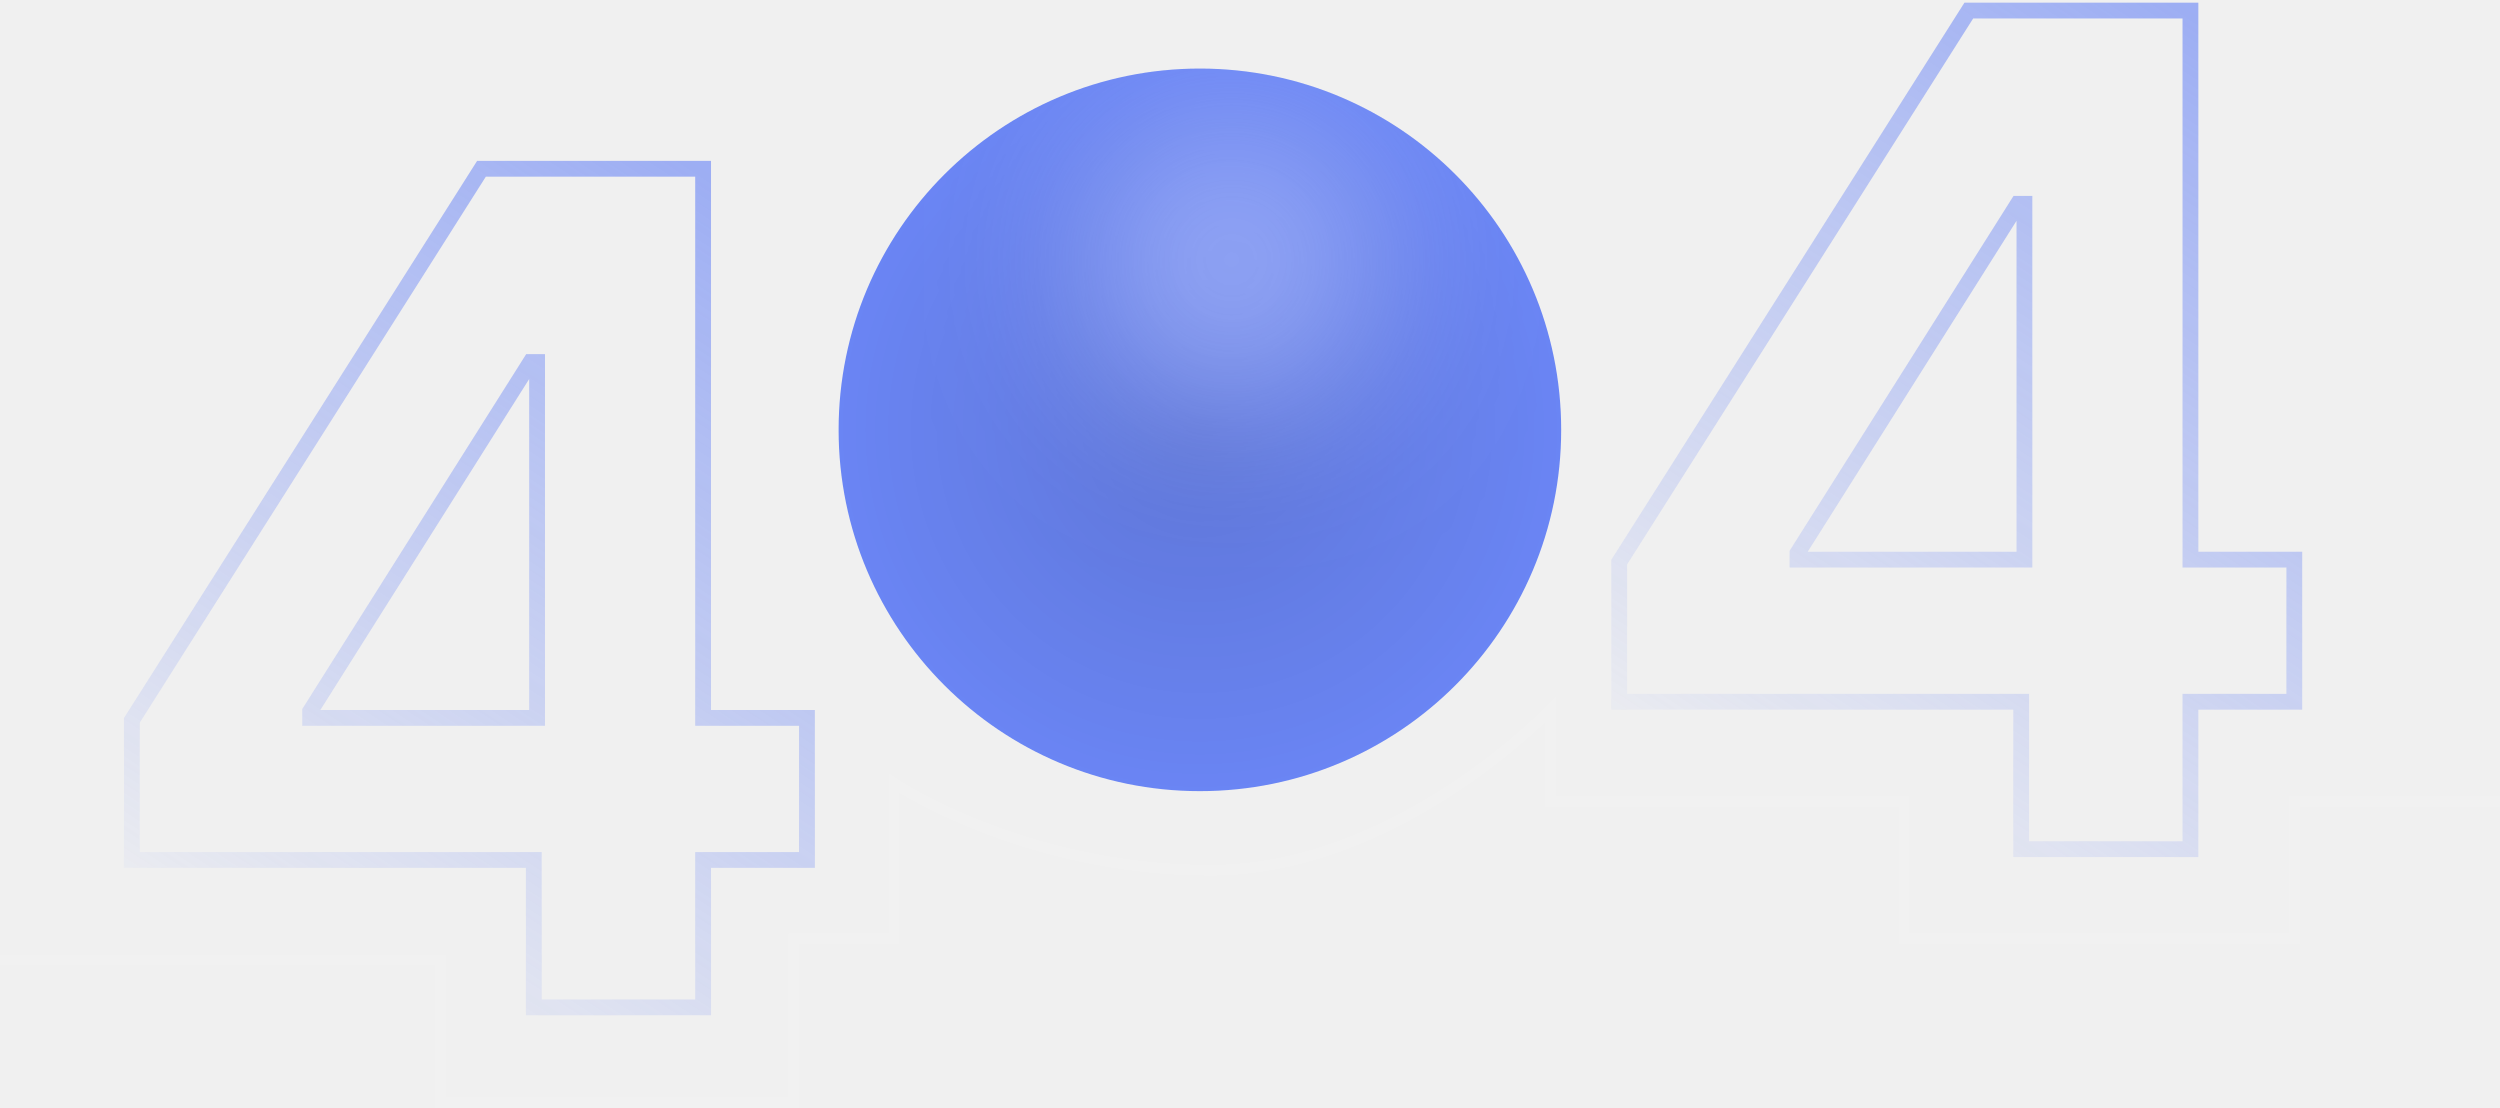
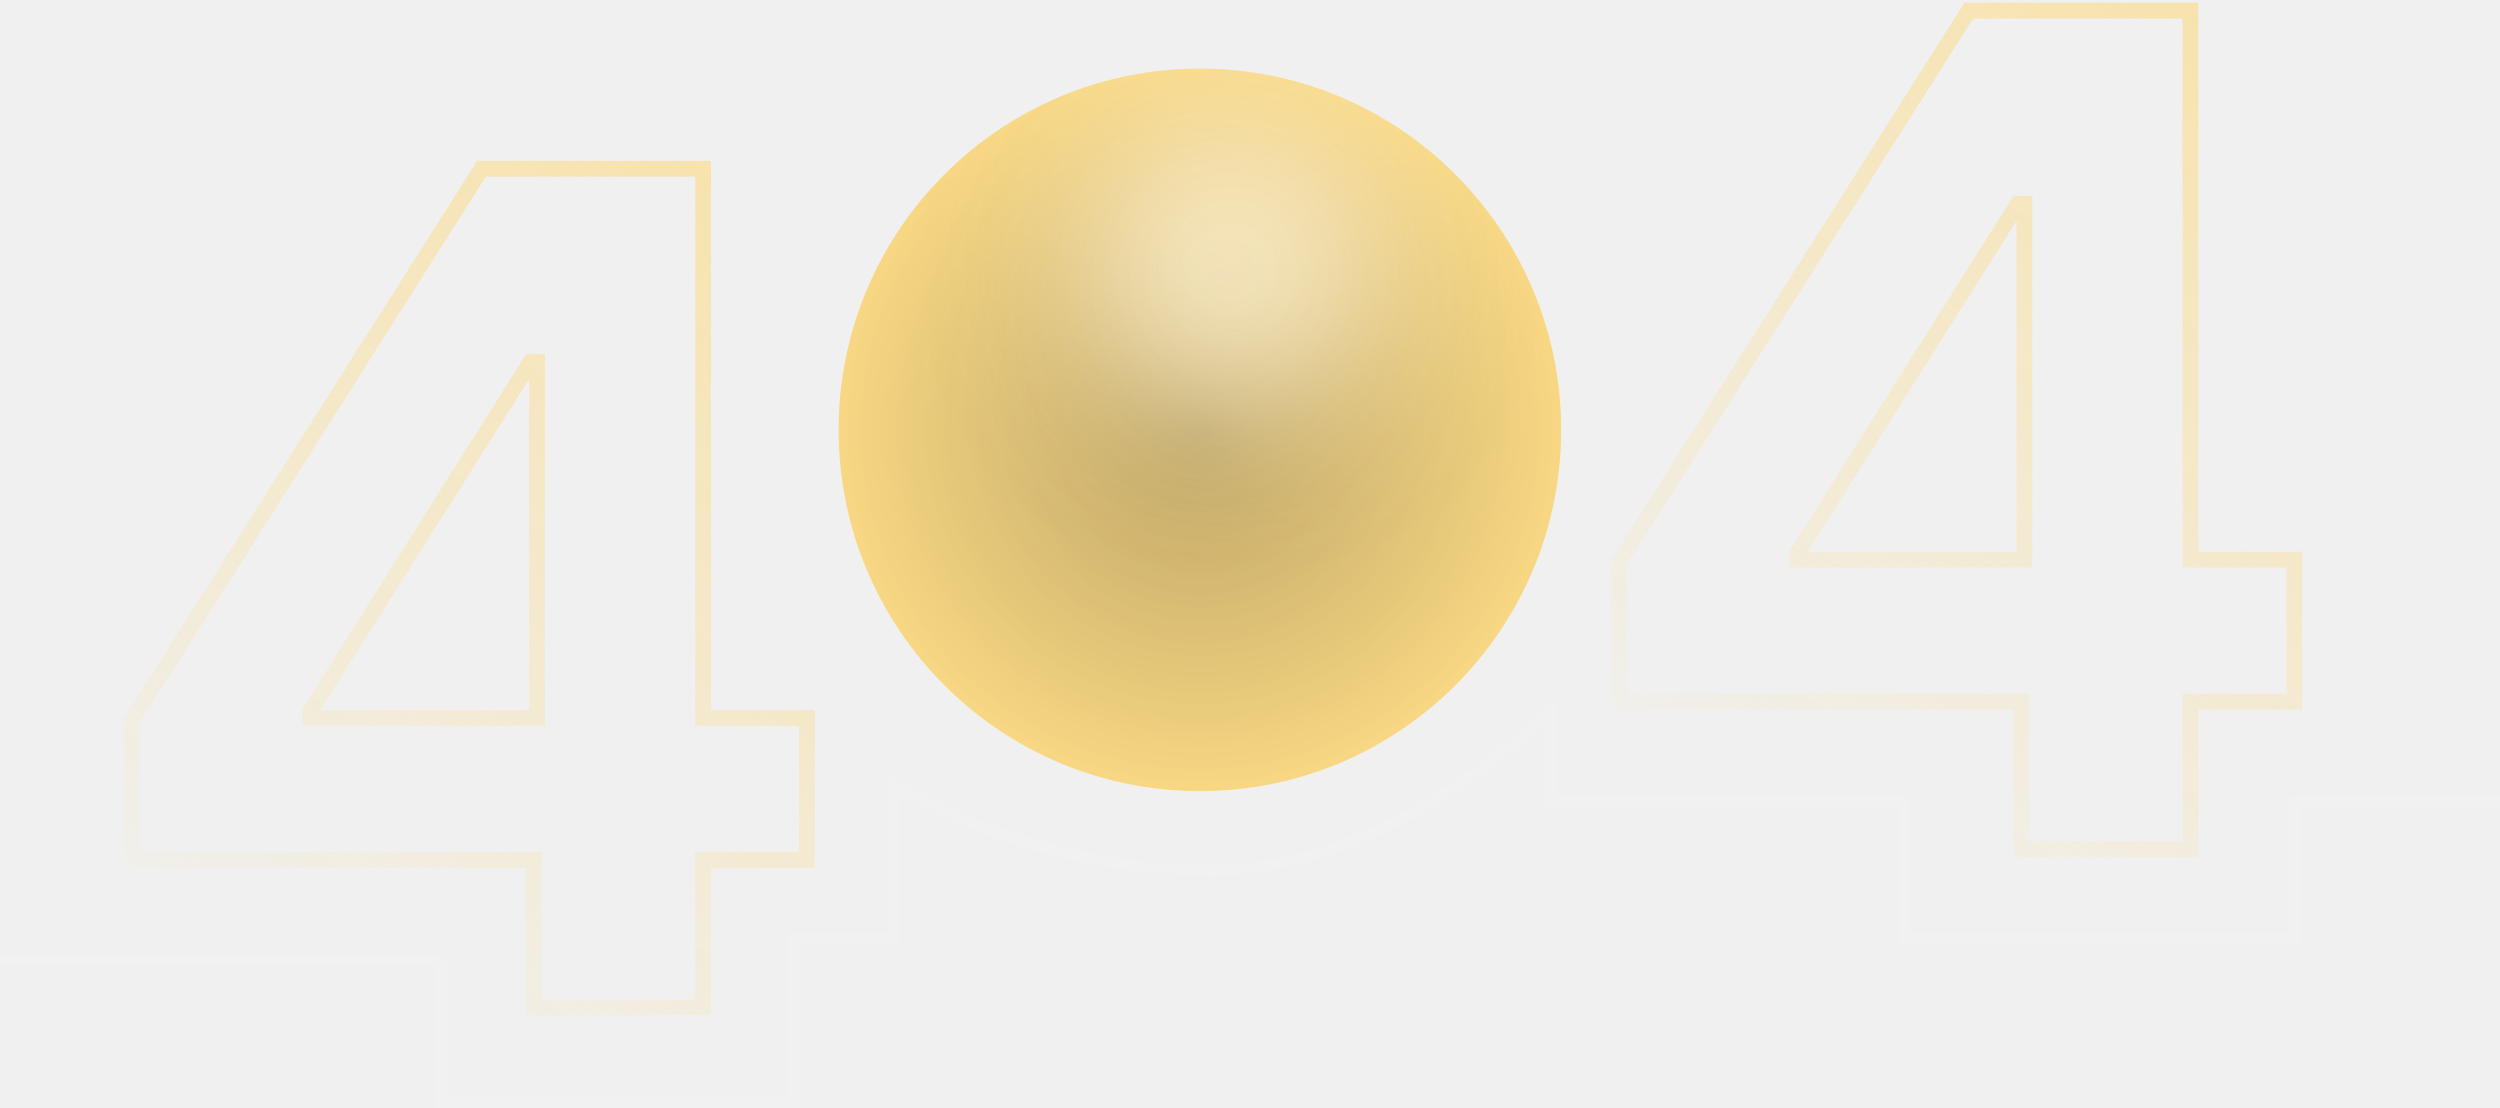
<svg xmlns="http://www.w3.org/2000/svg" xmlns:xlink="http://www.w3.org/1999/xlink" fill="none" height="210" viewBox="0 0 474 210" width="474">
  <filter id="a" color-interpolation-filters="sRGB" filterUnits="userSpaceOnUse" height="116.412" width="116.412" x="175.337" y="-8.941">
    <feFlood flood-opacity="0" result="BackgroundImageFix" />
    <feBlend in="SourceGraphic" in2="BackgroundImageFix" mode="normal" result="shape" />
    <feGaussianBlur result="effect1_foregroundBlur_116:1137" stdDeviation="15" />
  </filter>
  <linearGradient id="b">
-     <stop offset="0" stop-color="#4a6cf7" stop-opacity="0" />
-     <stop offset="1" stop-color="#4a6cf7" />
+     <stop offset="0" stop-color="#FFD66B" stop-opacity="0" />
+     <stop offset="1" stop-color="#FFD66B" />
  </linearGradient>
  <linearGradient id="c" gradientUnits="userSpaceOnUse" x1="25" x2="126.155" xlink:href="#b" y1="183" y2="27.084" />
  <linearGradient id="d" gradientUnits="userSpaceOnUse" x1="307" x2="408.155" xlink:href="#b" y1="153" y2="-2.916" />
  <radialGradient id="e" cx="0" cy="0" gradientTransform="matrix(0 73.5368 -73.5368 0 227.5 81.5)" gradientUnits="userSpaceOnUse" r="1">
    <stop offset="0" stop-opacity=".47" />
    <stop offset="1" stop-opacity="0" />
  </radialGradient>
  <mask id="f" height="137" maskUnits="userSpaceOnUse" width="137" x="159" y="13">
-     <circle cx="227.5" cy="81.5" fill="#4a6cf7" opacity=".8" r="68.5" />
+     <circle cx="227.5" cy="81.5" fill="#FFD66B" opacity=".8" r="68.5" />
  </mask>
  <path d="m25 163.051h76.211v27.949h32.097v-27.949h19.692v-26.94h-19.692v-104.111h-42.021l-66.287 104.577zm76.831-26.94h-43.029v-1.242l41.788-66.225h1.24z" opacity=".5" stroke="url(#c)" stroke-width="3" />
  <path d="m307 133.051h76.211v27.949h32.097v-27.949h19.692v-26.94h-19.692v-104.111h-42.021l-66.287 104.577zm76.831-26.94h-43.028v-1.242l41.788-66.225h1.24z" opacity=".5" stroke="url(#d)" stroke-width="3" />
-   <circle cx="227.5" cy="81.5" fill="#4a6cf7" opacity=".8" r="68.5" />
+   <circle cx="227.5" cy="81.5" fill="#FFD66B" opacity=".8" r="68.5" />
  <g mask="url(#f)">
    <circle cx="227.5" cy="81.5" fill="url(#e)" opacity=".8" r="68.5" />
    <g filter="url(#a)" opacity=".8">
      <circle cx="233.543" cy="49.264" fill="#fff" r="28.206" />
    </g>
  </g>
  <path d="m0 182h83.5v27h67v-31h19v-29.5s24.5 16.5 60 16.5 64.5-30.5 64.5-30.5v17.5h12.5 54.5v26h74v-26h39" stroke="#fff" stroke-opacity=".08" stroke-width="2" />
</svg>
